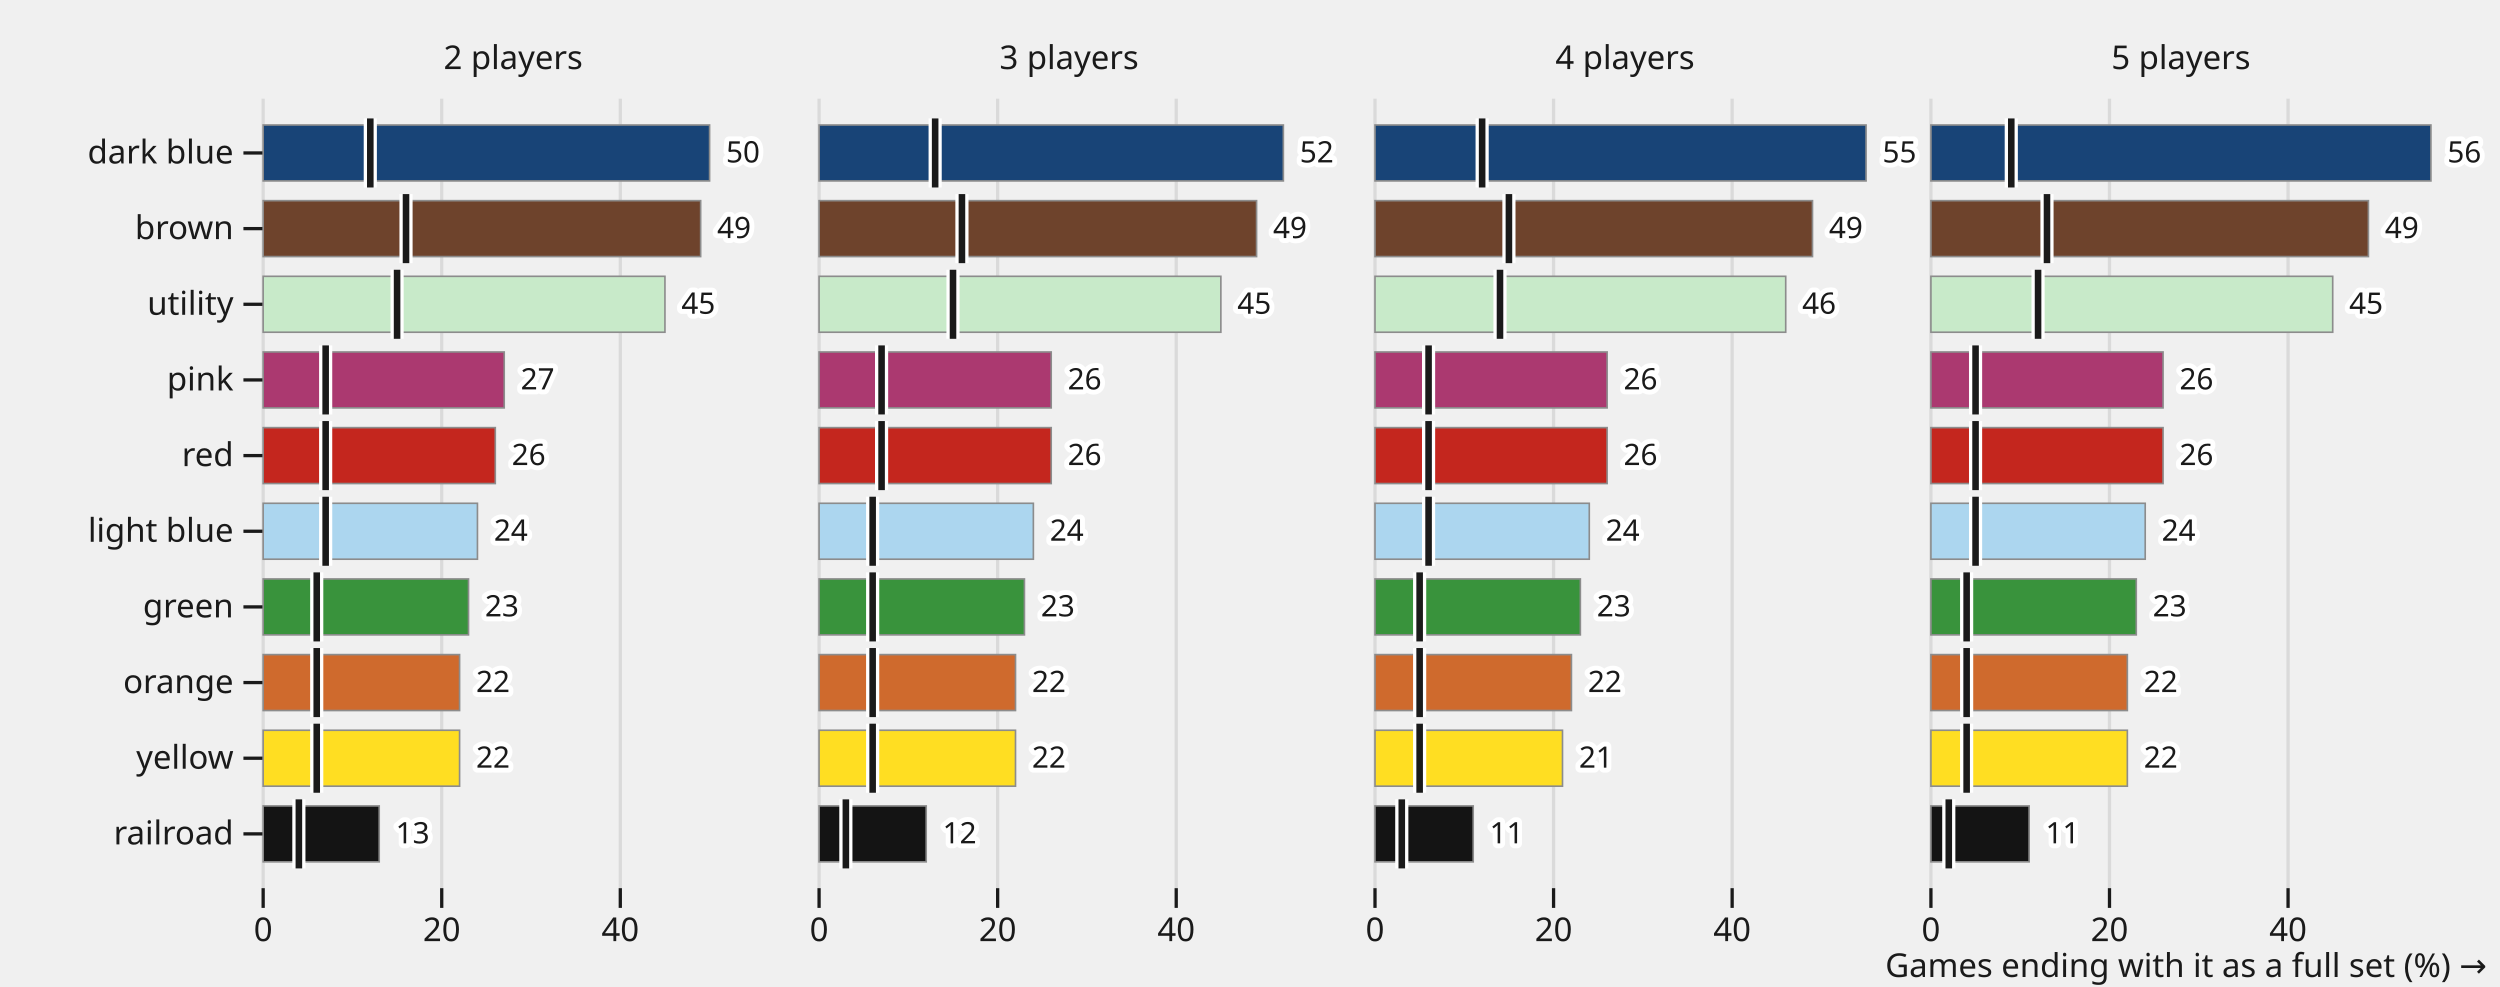
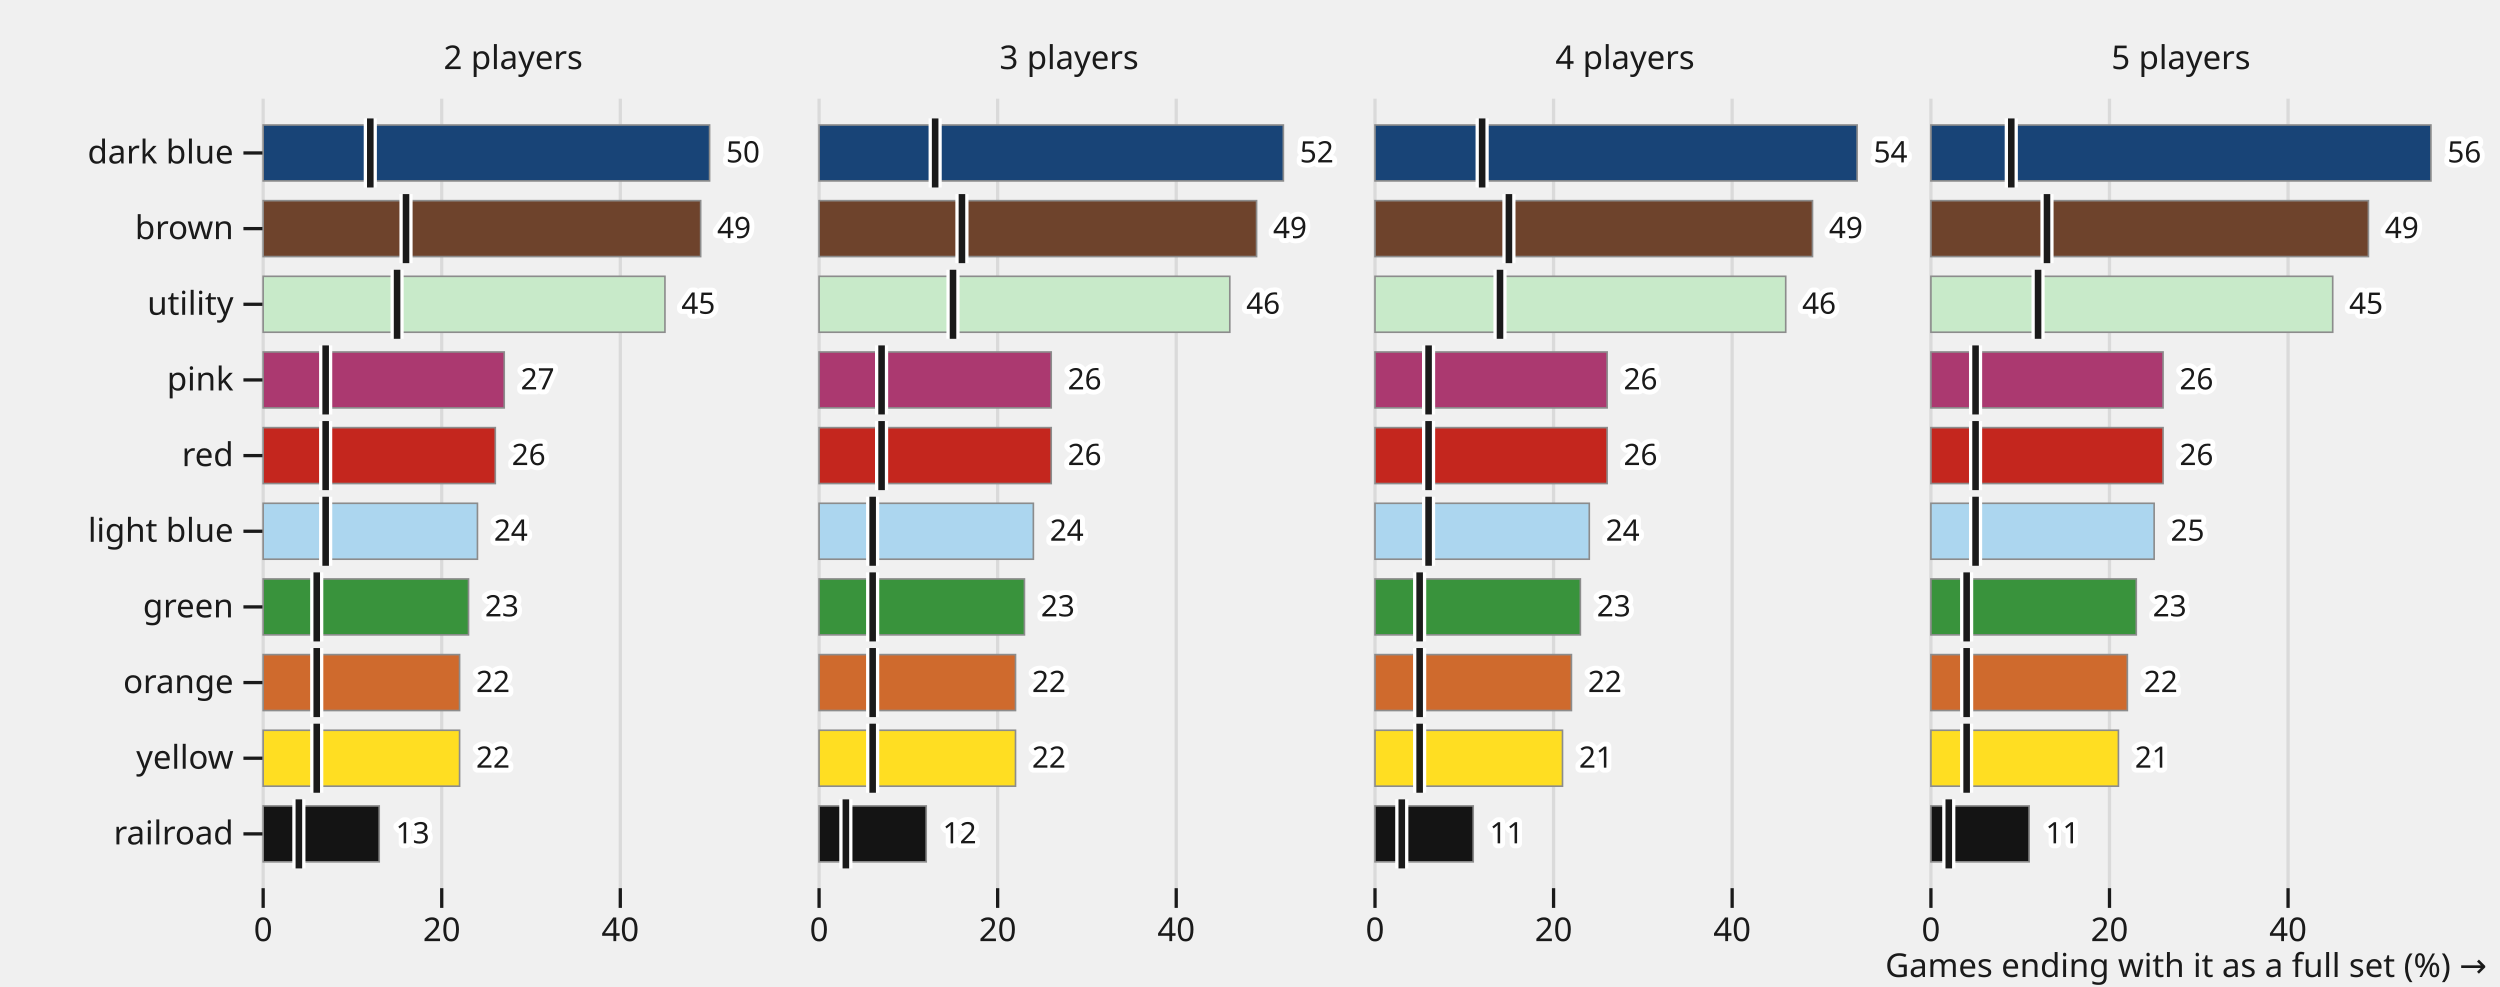
<svg xmlns="http://www.w3.org/2000/svg" class="plot-d6a7b5" fill="currentColor" font-family="system-ui, sans-serif" font-size="10" text-anchor="middle" width="760" height="300" viewBox="0 0 760 300" style="background: rgb(255, 255, 255); color: rgb(26, 26, 26);">
  <style>@media (prefers-color-scheme: dark) { :root { background: #1a1a1a !important; color: #ffffff !important } [stroke="#1a1a1a"] { stroke: #ffffff } [stroke="#ffffff"] { stroke: #1a1a1a } }</style>
  <style>:where(.plot-d6a7b5) {
  --plot-background: white;
  display: block;
  height: auto;
  height: intrinsic;
  max-width: 100%;
}
:where(.plot-d6a7b5 text),
:where(.plot-d6a7b5 tspan) {
  white-space: pre;
}</style>
  <g aria-label="fx-axis tick label" transform="translate(0,-9)">
    <g transform="translate(0,0)">
      <text transform="translate(156,30)">2 players</text>
    </g>
    <g transform="translate(169,0)">
      <text transform="translate(156,30)">3 players</text>
    </g>
    <g transform="translate(338,0)">
      <text transform="translate(156,30)">4 players</text>
    </g>
    <g transform="translate(507,0)">
      <text transform="translate(156,30)">5 players</text>
    </g>
  </g>
  <g aria-label="y-axis tick" aria-hidden="true" transform="translate(0,10.5)">
    <g fill="none" stroke="currentColor" transform="translate(0,0)">
      <path transform="translate(80,36)" d="M0,0L-6,0" />
      <path transform="translate(80,59)" d="M0,0L-6,0" />
      <path transform="translate(80,82)" d="M0,0L-6,0" />
      <path transform="translate(80,105)" d="M0,0L-6,0" />
      <path transform="translate(80,128)" d="M0,0L-6,0" />
      <path transform="translate(80,151)" d="M0,0L-6,0" />
      <path transform="translate(80,174)" d="M0,0L-6,0" />
      <path transform="translate(80,197)" d="M0,0L-6,0" />
      <path transform="translate(80,220)" d="M0,0L-6,0" />
      <path transform="translate(80,243)" d="M0,0L-6,0" />
    </g>
  </g>
  <g aria-label="y-axis tick label" transform="translate(-9,10.5)">
    <g text-anchor="end" transform="translate(0,0)">
      <text y="0.32em" transform="translate(80,36)">dark blue</text>
      <text y="0.32em" transform="translate(80,59)">brown</text>
      <text y="0.32em" transform="translate(80,82)">utility</text>
      <text y="0.32em" transform="translate(80,105)">pink</text>
      <text y="0.32em" transform="translate(80,128)">red</text>
      <text y="0.32em" transform="translate(80,151)">light blue</text>
      <text y="0.32em" transform="translate(80,174)">green</text>
      <text y="0.32em" transform="translate(80,197)">orange</text>
      <text y="0.32em" transform="translate(80,220)">yellow</text>
      <text y="0.32em" transform="translate(80,243)">railroad</text>
    </g>
  </g>
  <g aria-label="x-grid" aria-hidden="true">
    <g stroke="currentColor" stroke-opacity="0.1" transform="translate(0,0)">
      <line x1="80" x2="80" y1="30" y2="270" />
      <line x1="134.286" x2="134.286" y1="30" y2="270" />
      <line x1="188.571" x2="188.571" y1="30" y2="270" />
    </g>
    <g stroke="currentColor" stroke-opacity="0.1" transform="translate(169,0)">
      <line x1="80" x2="80" y1="30" y2="270" />
      <line x1="134.286" x2="134.286" y1="30" y2="270" />
      <line x1="188.571" x2="188.571" y1="30" y2="270" />
    </g>
    <g stroke="currentColor" stroke-opacity="0.1" transform="translate(338,0)">
      <line x1="80" x2="80" y1="30" y2="270" />
      <line x1="134.286" x2="134.286" y1="30" y2="270" />
      <line x1="188.571" x2="188.571" y1="30" y2="270" />
    </g>
    <g stroke="currentColor" stroke-opacity="0.1" transform="translate(507,0)">
      <line x1="80" x2="80" y1="30" y2="270" />
      <line x1="134.286" x2="134.286" y1="30" y2="270" />
      <line x1="188.571" x2="188.571" y1="30" y2="270" />
    </g>
  </g>
  <g aria-label="x-axis tick" aria-hidden="true">
    <g fill="none" stroke="currentColor" transform="translate(0,0)">
      <path transform="translate(80,270)" d="M0,0L0,6" />
      <path transform="translate(134.2857,270)" d="M0,0L0,6" />
      <path transform="translate(188.5714,270)" d="M0,0L0,6" />
    </g>
    <g fill="none" stroke="currentColor" transform="translate(169,0)">
      <path transform="translate(80,270)" d="M0,0L0,6" />
      <path transform="translate(134.2857,270)" d="M0,0L0,6" />
      <path transform="translate(188.5714,270)" d="M0,0L0,6" />
    </g>
    <g fill="none" stroke="currentColor" transform="translate(338,0)">
      <path transform="translate(80,270)" d="M0,0L0,6" />
      <path transform="translate(134.2857,270)" d="M0,0L0,6" />
      <path transform="translate(188.5714,270)" d="M0,0L0,6" />
    </g>
    <g fill="none" stroke="currentColor" transform="translate(507,0)">
      <path transform="translate(80,270)" d="M0,0L0,6" />
      <path transform="translate(134.2857,270)" d="M0,0L0,6" />
      <path transform="translate(188.5714,270)" d="M0,0L0,6" />
    </g>
  </g>
  <g aria-label="x-axis tick label" transform="translate(0,9)">
    <g font-variant="tabular-nums" transform="translate(0,0)">
      <text y="0.71em" transform="translate(80,270)">0</text>
      <text y="0.71em" transform="translate(134.2857,270)">20</text>
      <text y="0.71em" transform="translate(188.5714,270)">40</text>
    </g>
    <g font-variant="tabular-nums" transform="translate(169,0)">
      <text y="0.71em" transform="translate(80,270)">0</text>
      <text y="0.71em" transform="translate(134.2857,270)">20</text>
      <text y="0.71em" transform="translate(188.5714,270)">40</text>
    </g>
    <g font-variant="tabular-nums" transform="translate(338,0)">
      <text y="0.71em" transform="translate(80,270)">0</text>
      <text y="0.71em" transform="translate(134.2857,270)">20</text>
      <text y="0.71em" transform="translate(188.5714,270)">40</text>
    </g>
    <g font-variant="tabular-nums" transform="translate(507,0)">
      <text y="0.71em" transform="translate(80,270)">0</text>
      <text y="0.71em" transform="translate(134.2857,270)">20</text>
      <text y="0.71em" transform="translate(188.5714,270)">40</text>
    </g>
  </g>
  <g aria-label="x-axis label" text-anchor="end" transform="translate(17,27)">
    <text transform="translate(739,270)">Games ending with it as a full set (%) →</text>
  </g>
  <g aria-label="bar">
    <g stroke="#8c8c8c" stroke-width="0.5" transform="translate(0,0)">
      <rect x="80" width="135.714" y="38" height="17" fill="#184477" />
      <rect x="80" width="133" y="61" height="17" fill="#6e432c" />
      <rect x="80" width="122.143" y="84" height="17" fill="#c8eac9" />
      <rect x="80" width="73.286" y="107" height="17" fill="#ab3970" />
      <rect x="80" width="70.571" y="130" height="17" fill="#c4261e" />
      <rect x="80" width="65.143" y="153" height="17" fill="#acd6ef" />
      <rect x="80" width="62.429" y="176" height="17" fill="#39933c" />
      <rect x="80" width="59.714" y="199" height="17" fill="#cf6a2d" />
      <rect x="80" width="59.714" y="222" height="17" fill="#ffde22" />
      <rect x="80" width="35.286" y="245" height="17" fill="#141414" />
    </g>
    <g stroke="#8c8c8c" stroke-width="0.5" transform="translate(169,0)">
      <rect x="80" width="141.143" y="38" height="17" fill="#184477" />
      <rect x="80" width="133" y="61" height="17" fill="#6e432c" />
-       <rect x="80" width="122.143" y="84" height="17" fill="#c8eac9" />
+       <rect x="80" width="124.857" y="84" height="17" fill="#c8eac9" />
      <rect x="80" width="70.571" y="107" height="17" fill="#ab3970" />
      <rect x="80" width="70.571" y="130" height="17" fill="#c4261e" />
      <rect x="80" width="65.143" y="153" height="17" fill="#acd6ef" />
      <rect x="80" width="62.429" y="176" height="17" fill="#39933c" />
      <rect x="80" width="59.714" y="199" height="17" fill="#cf6a2d" />
      <rect x="80" width="59.714" y="222" height="17" fill="#ffde22" />
      <rect x="80" width="32.571" y="245" height="17" fill="#141414" />
    </g>
    <g stroke="#8c8c8c" stroke-width="0.5" transform="translate(338,0)">
-       <rect x="80" width="149.286" y="38" height="17" fill="#184477" />
+       <rect x="80" width="146.571" y="38" height="17" fill="#184477" />
      <rect x="80" width="133" y="61" height="17" fill="#6e432c" />
      <rect x="80" width="124.857" y="84" height="17" fill="#c8eac9" />
      <rect x="80" width="70.571" y="107" height="17" fill="#ab3970" />
      <rect x="80" width="70.571" y="130" height="17" fill="#c4261e" />
      <rect x="80" width="65.143" y="153" height="17" fill="#acd6ef" />
      <rect x="80" width="62.429" y="176" height="17" fill="#39933c" />
      <rect x="80" width="59.714" y="199" height="17" fill="#cf6a2d" />
      <rect x="80" width="57" y="222" height="17" fill="#ffde22" />
      <rect x="80" width="29.857" y="245" height="17" fill="#141414" />
    </g>
    <g stroke="#8c8c8c" stroke-width="0.5" transform="translate(507,0)">
      <rect x="80" width="152" y="38" height="17" fill="#184477" />
      <rect x="80" width="133" y="61" height="17" fill="#6e432c" />
      <rect x="80" width="122.143" y="84" height="17" fill="#c8eac9" />
      <rect x="80" width="70.571" y="107" height="17" fill="#ab3970" />
      <rect x="80" width="70.571" y="130" height="17" fill="#c4261e" />
-       <rect x="80" width="65.143" y="153" height="17" fill="#acd6ef" />
+       <rect x="80" width="67.857" y="153" height="17" fill="#acd6ef" />
      <rect x="80" width="62.429" y="176" height="17" fill="#39933c" />
      <rect x="80" width="59.714" y="199" height="17" fill="#cf6a2d" />
-       <rect x="80" width="59.714" y="222" height="17" fill="#ffde22" />
+       <rect x="80" width="57" y="222" height="17" fill="#ffde22" />
      <rect x="80" width="29.857" y="245" height="17" fill="#141414" />
    </g>
  </g>
  <g aria-label="tick">
    <g stroke="#ffffff" stroke-width="4" transform="translate(0,0)">
      <line x1="112.571" x2="112.571" y1="36" y2="57" />
      <line x1="123.429" x2="123.429" y1="59" y2="80" />
      <line x1="120.714" x2="120.714" y1="82" y2="103" />
      <line x1="99" x2="99" y1="105" y2="126" />
      <line x1="99" x2="99" y1="128" y2="149" />
      <line x1="99" x2="99" y1="151" y2="172" />
      <line x1="96.286" x2="96.286" y1="174" y2="195" />
      <line x1="96.286" x2="96.286" y1="197" y2="218" />
      <line x1="96.286" x2="96.286" y1="220" y2="241" />
      <line x1="90.857" x2="90.857" y1="243" y2="264" />
    </g>
    <g stroke="#ffffff" stroke-width="4" transform="translate(169,0)">
      <line x1="115.286" x2="115.286" y1="36" y2="57" />
      <line x1="123.429" x2="123.429" y1="59" y2="80" />
      <line x1="120.714" x2="120.714" y1="82" y2="103" />
      <line x1="99" x2="99" y1="105" y2="126" />
      <line x1="99" x2="99" y1="128" y2="149" />
      <line x1="96.286" x2="96.286" y1="151" y2="172" />
      <line x1="96.286" x2="96.286" y1="174" y2="195" />
      <line x1="96.286" x2="96.286" y1="197" y2="218" />
      <line x1="96.286" x2="96.286" y1="220" y2="241" />
      <line x1="88.143" x2="88.143" y1="243" y2="264" />
    </g>
    <g stroke="#ffffff" stroke-width="4" transform="translate(338,0)">
      <line x1="112.571" x2="112.571" y1="36" y2="57" />
      <line x1="120.714" x2="120.714" y1="59" y2="80" />
      <line x1="118" x2="118" y1="82" y2="103" />
      <line x1="96.286" x2="96.286" y1="105" y2="126" />
      <line x1="96.286" x2="96.286" y1="128" y2="149" />
      <line x1="96.286" x2="96.286" y1="151" y2="172" />
      <line x1="93.571" x2="93.571" y1="174" y2="195" />
      <line x1="93.571" x2="93.571" y1="197" y2="218" />
      <line x1="93.571" x2="93.571" y1="220" y2="241" />
      <line x1="88.143" x2="88.143" y1="243" y2="264" />
    </g>
    <g stroke="#ffffff" stroke-width="4" transform="translate(507,0)">
      <line x1="104.429" x2="104.429" y1="36" y2="57" />
      <line x1="115.286" x2="115.286" y1="59" y2="80" />
      <line x1="112.571" x2="112.571" y1="82" y2="103" />
      <line x1="93.571" x2="93.571" y1="105" y2="126" />
      <line x1="93.571" x2="93.571" y1="128" y2="149" />
      <line x1="93.571" x2="93.571" y1="151" y2="172" />
      <line x1="90.857" x2="90.857" y1="174" y2="195" />
      <line x1="90.857" x2="90.857" y1="197" y2="218" />
      <line x1="90.857" x2="90.857" y1="220" y2="241" />
      <line x1="85.429" x2="85.429" y1="243" y2="264" />
    </g>
  </g>
  <g aria-label="tick">
    <g stroke="#1a1a1a" stroke-width="2" transform="translate(0,0)">
      <line x1="112.571" x2="112.571" y1="36" y2="57" />
      <line x1="123.429" x2="123.429" y1="59" y2="80" />
      <line x1="120.714" x2="120.714" y1="82" y2="103" />
      <line x1="99" x2="99" y1="105" y2="126" />
      <line x1="99" x2="99" y1="128" y2="149" />
      <line x1="99" x2="99" y1="151" y2="172" />
      <line x1="96.286" x2="96.286" y1="174" y2="195" />
      <line x1="96.286" x2="96.286" y1="197" y2="218" />
      <line x1="96.286" x2="96.286" y1="220" y2="241" />
      <line x1="90.857" x2="90.857" y1="243" y2="264" />
    </g>
    <g stroke="#1a1a1a" stroke-width="2" transform="translate(169,0)">
      <line x1="115.286" x2="115.286" y1="36" y2="57" />
      <line x1="123.429" x2="123.429" y1="59" y2="80" />
      <line x1="120.714" x2="120.714" y1="82" y2="103" />
      <line x1="99" x2="99" y1="105" y2="126" />
      <line x1="99" x2="99" y1="128" y2="149" />
      <line x1="96.286" x2="96.286" y1="151" y2="172" />
      <line x1="96.286" x2="96.286" y1="174" y2="195" />
      <line x1="96.286" x2="96.286" y1="197" y2="218" />
      <line x1="96.286" x2="96.286" y1="220" y2="241" />
      <line x1="88.143" x2="88.143" y1="243" y2="264" />
    </g>
    <g stroke="#1a1a1a" stroke-width="2" transform="translate(338,0)">
      <line x1="112.571" x2="112.571" y1="36" y2="57" />
      <line x1="120.714" x2="120.714" y1="59" y2="80" />
      <line x1="118" x2="118" y1="82" y2="103" />
      <line x1="96.286" x2="96.286" y1="105" y2="126" />
      <line x1="96.286" x2="96.286" y1="128" y2="149" />
      <line x1="96.286" x2="96.286" y1="151" y2="172" />
      <line x1="93.571" x2="93.571" y1="174" y2="195" />
      <line x1="93.571" x2="93.571" y1="197" y2="218" />
      <line x1="93.571" x2="93.571" y1="220" y2="241" />
      <line x1="88.143" x2="88.143" y1="243" y2="264" />
    </g>
    <g stroke="#1a1a1a" stroke-width="2" transform="translate(507,0)">
      <line x1="104.429" x2="104.429" y1="36" y2="57" />
      <line x1="115.286" x2="115.286" y1="59" y2="80" />
      <line x1="112.571" x2="112.571" y1="82" y2="103" />
      <line x1="93.571" x2="93.571" y1="105" y2="126" />
      <line x1="93.571" x2="93.571" y1="128" y2="149" />
      <line x1="93.571" x2="93.571" y1="151" y2="172" />
      <line x1="90.857" x2="90.857" y1="174" y2="195" />
      <line x1="90.857" x2="90.857" y1="197" y2="218" />
      <line x1="90.857" x2="90.857" y1="220" y2="241" />
      <line x1="85.429" x2="85.429" y1="243" y2="264" />
    </g>
  </g>
  <g aria-label="text" transform="translate(5,10.5)">
    <g stroke="#ffffff" stroke-width="3" stroke-linejoin="round" paint-order="stroke" text-anchor="start" font-size="9" transform="translate(0,0)">
      <text y="0.32em" transform="translate(215.7143,36)">50</text>
      <text y="0.32em" transform="translate(213,59)">49</text>
      <text y="0.32em" transform="translate(202.1429,82)">45</text>
      <text y="0.32em" transform="translate(153.2857,105)">27</text>
      <text y="0.32em" transform="translate(150.5714,128)">26</text>
      <text y="0.32em" transform="translate(145.1429,151)">24</text>
      <text y="0.32em" transform="translate(142.4286,174)">23</text>
      <text y="0.32em" transform="translate(139.7143,197)">22</text>
      <text y="0.32em" transform="translate(139.7143,220)">22</text>
      <text y="0.32em" transform="translate(115.2857,243)">13</text>
    </g>
    <g stroke="#ffffff" stroke-width="3" stroke-linejoin="round" paint-order="stroke" text-anchor="start" font-size="9" transform="translate(169,0)">
      <text y="0.32em" transform="translate(221.1429,36)">52</text>
      <text y="0.32em" transform="translate(213,59)">49</text>
-       <text y="0.32em" transform="translate(202.1429,82)">45</text>
+       <text y="0.32em" transform="translate(204.8571,82)">46</text>
      <text y="0.32em" transform="translate(150.5714,105)">26</text>
      <text y="0.32em" transform="translate(150.5714,128)">26</text>
      <text y="0.32em" transform="translate(145.1429,151)">24</text>
      <text y="0.32em" transform="translate(142.4286,174)">23</text>
      <text y="0.32em" transform="translate(139.7143,197)">22</text>
      <text y="0.32em" transform="translate(139.7143,220)">22</text>
      <text y="0.32em" transform="translate(112.5714,243)">12</text>
    </g>
    <g stroke="#ffffff" stroke-width="3" stroke-linejoin="round" paint-order="stroke" text-anchor="start" font-size="9" transform="translate(338,0)">
-       <text y="0.32em" transform="translate(229.2857,36)">55</text>
+       <text y="0.32em" transform="translate(226.5714,36)">54</text>
      <text y="0.32em" transform="translate(213,59)">49</text>
      <text y="0.32em" transform="translate(204.8571,82)">46</text>
      <text y="0.32em" transform="translate(150.5714,105)">26</text>
      <text y="0.32em" transform="translate(150.5714,128)">26</text>
      <text y="0.32em" transform="translate(145.1429,151)">24</text>
      <text y="0.32em" transform="translate(142.4286,174)">23</text>
      <text y="0.32em" transform="translate(139.7143,197)">22</text>
      <text y="0.32em" transform="translate(137,220)">21</text>
      <text y="0.32em" transform="translate(109.8571,243)">11</text>
    </g>
    <g stroke="#ffffff" stroke-width="3" stroke-linejoin="round" paint-order="stroke" text-anchor="start" font-size="9" transform="translate(507,0)">
      <text y="0.32em" transform="translate(232,36)">56</text>
      <text y="0.32em" transform="translate(213,59)">49</text>
      <text y="0.32em" transform="translate(202.1429,82)">45</text>
      <text y="0.32em" transform="translate(150.5714,105)">26</text>
      <text y="0.32em" transform="translate(150.5714,128)">26</text>
-       <text y="0.32em" transform="translate(145.1429,151)">24</text>
+       <text y="0.32em" transform="translate(147.8571,151)">25</text>
      <text y="0.32em" transform="translate(142.4286,174)">23</text>
      <text y="0.32em" transform="translate(139.7143,197)">22</text>
-       <text y="0.32em" transform="translate(139.7143,220)">22</text>
+       <text y="0.32em" transform="translate(137,220)">21</text>
      <text y="0.32em" transform="translate(109.8571,243)">11</text>
    </g>
  </g>
</svg>
